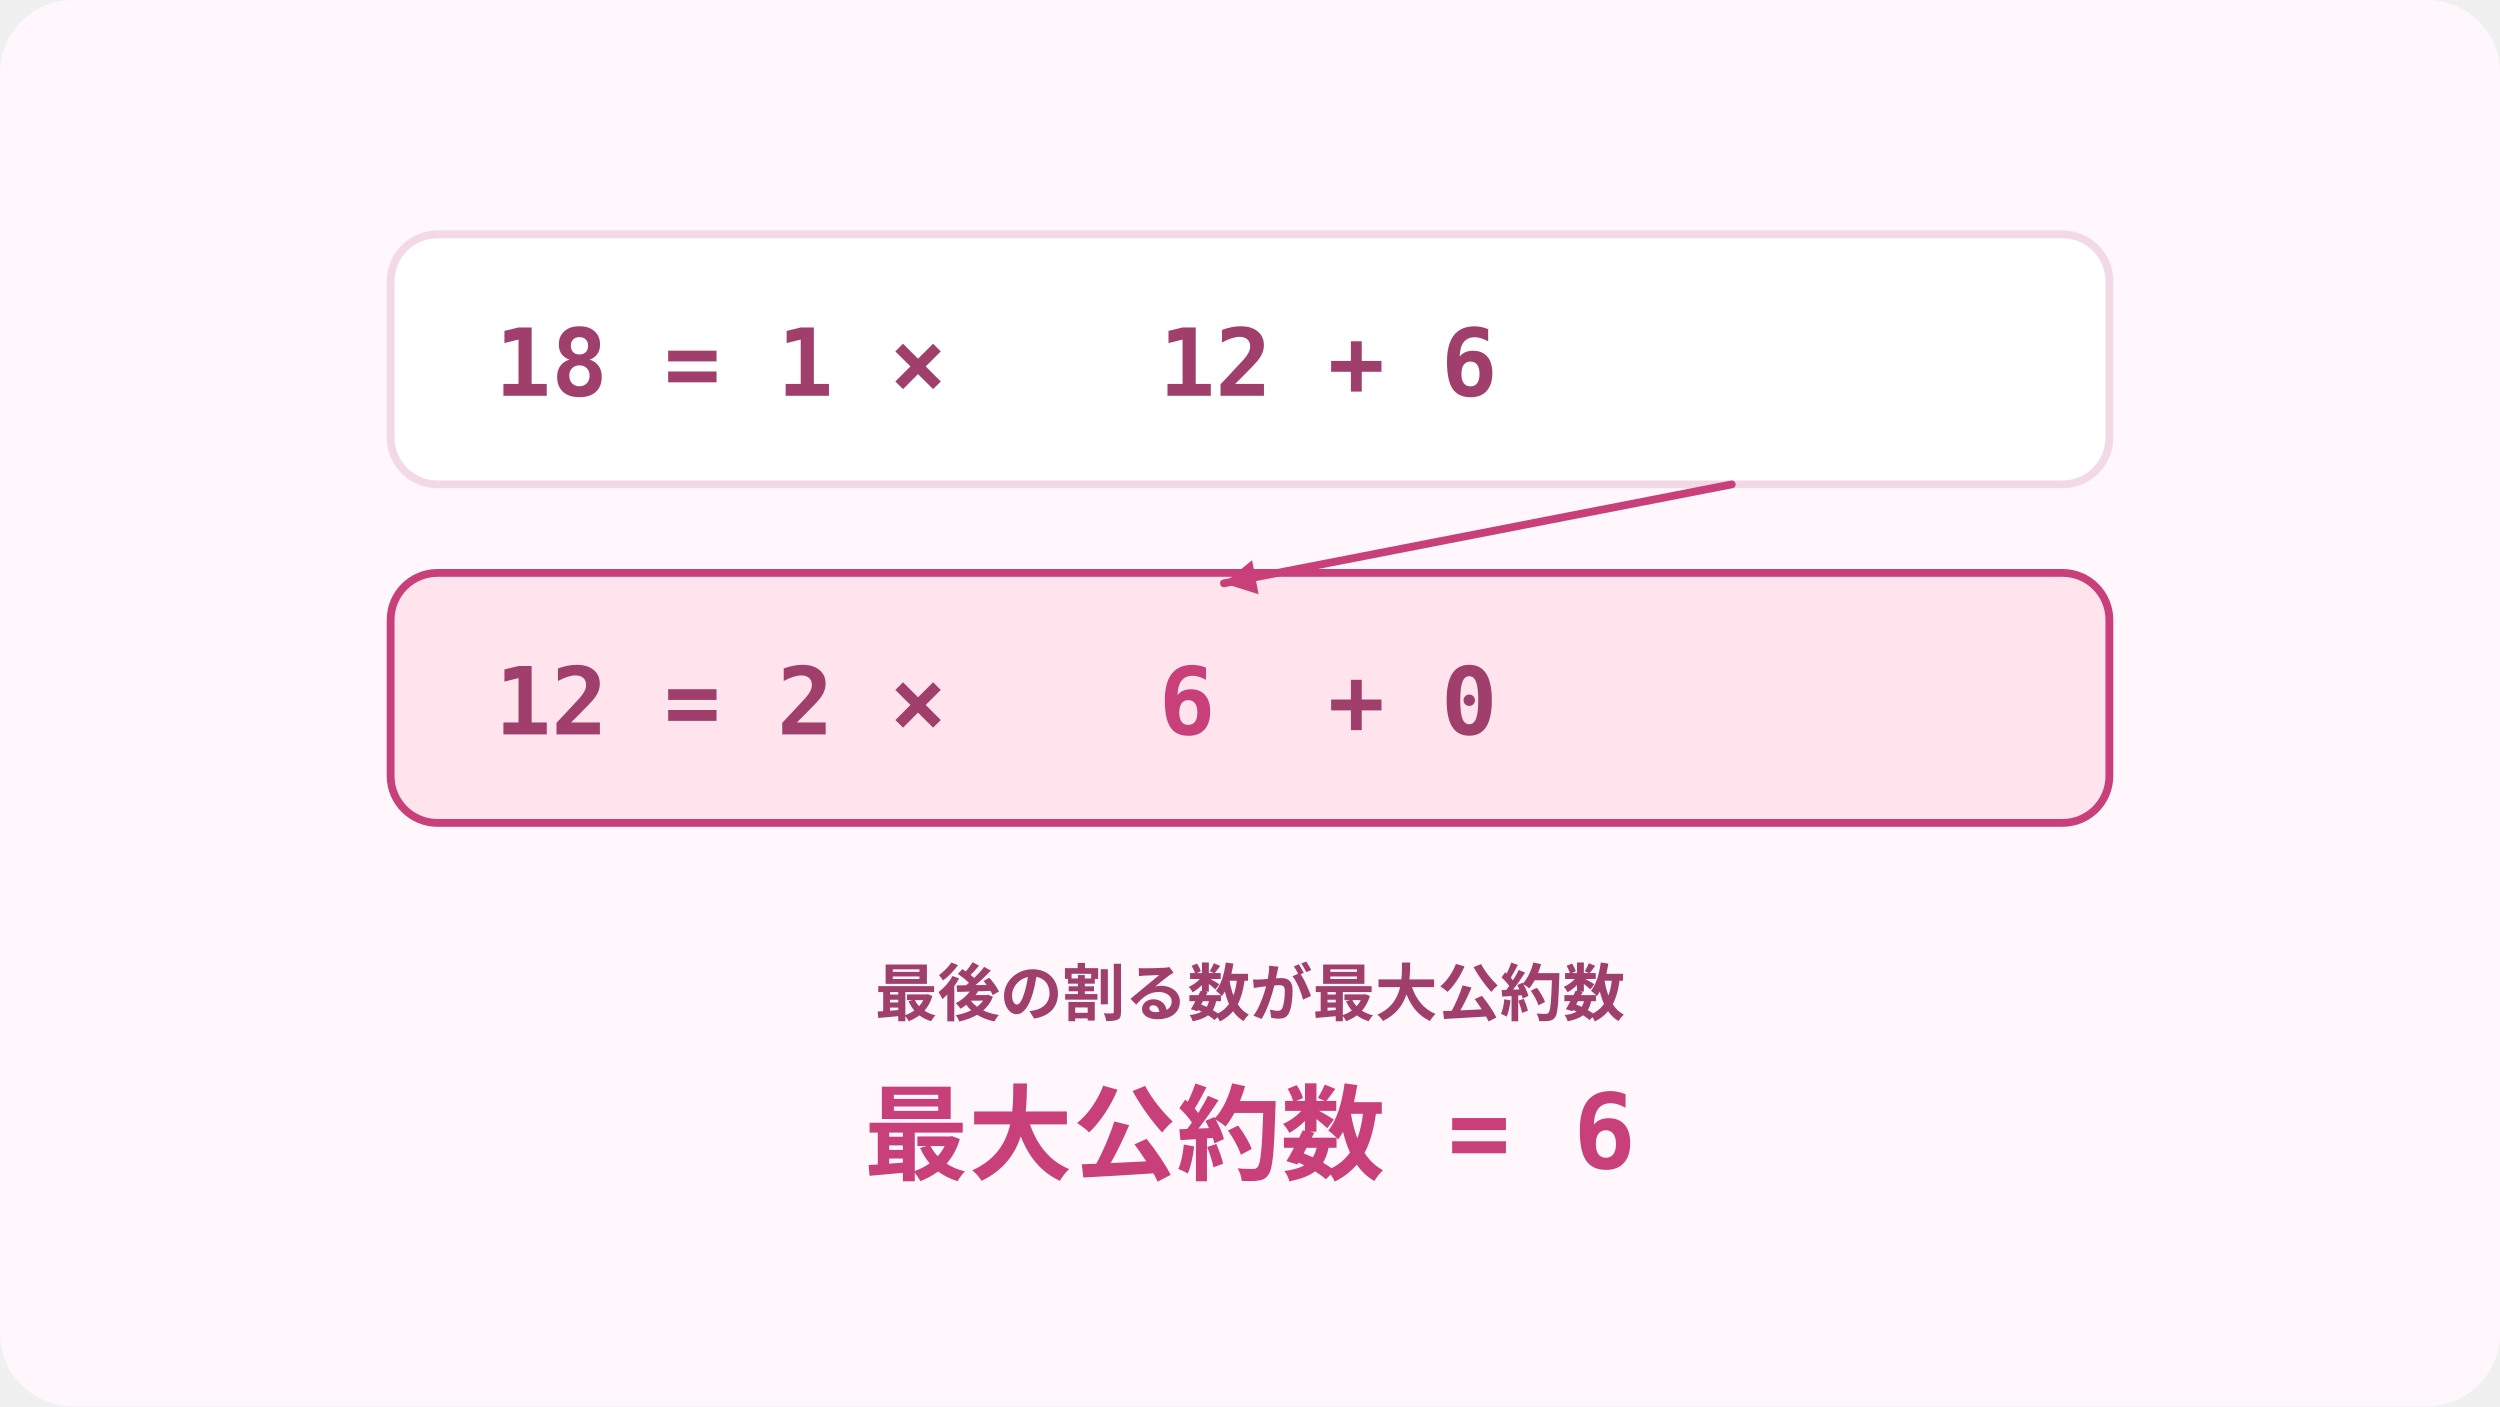
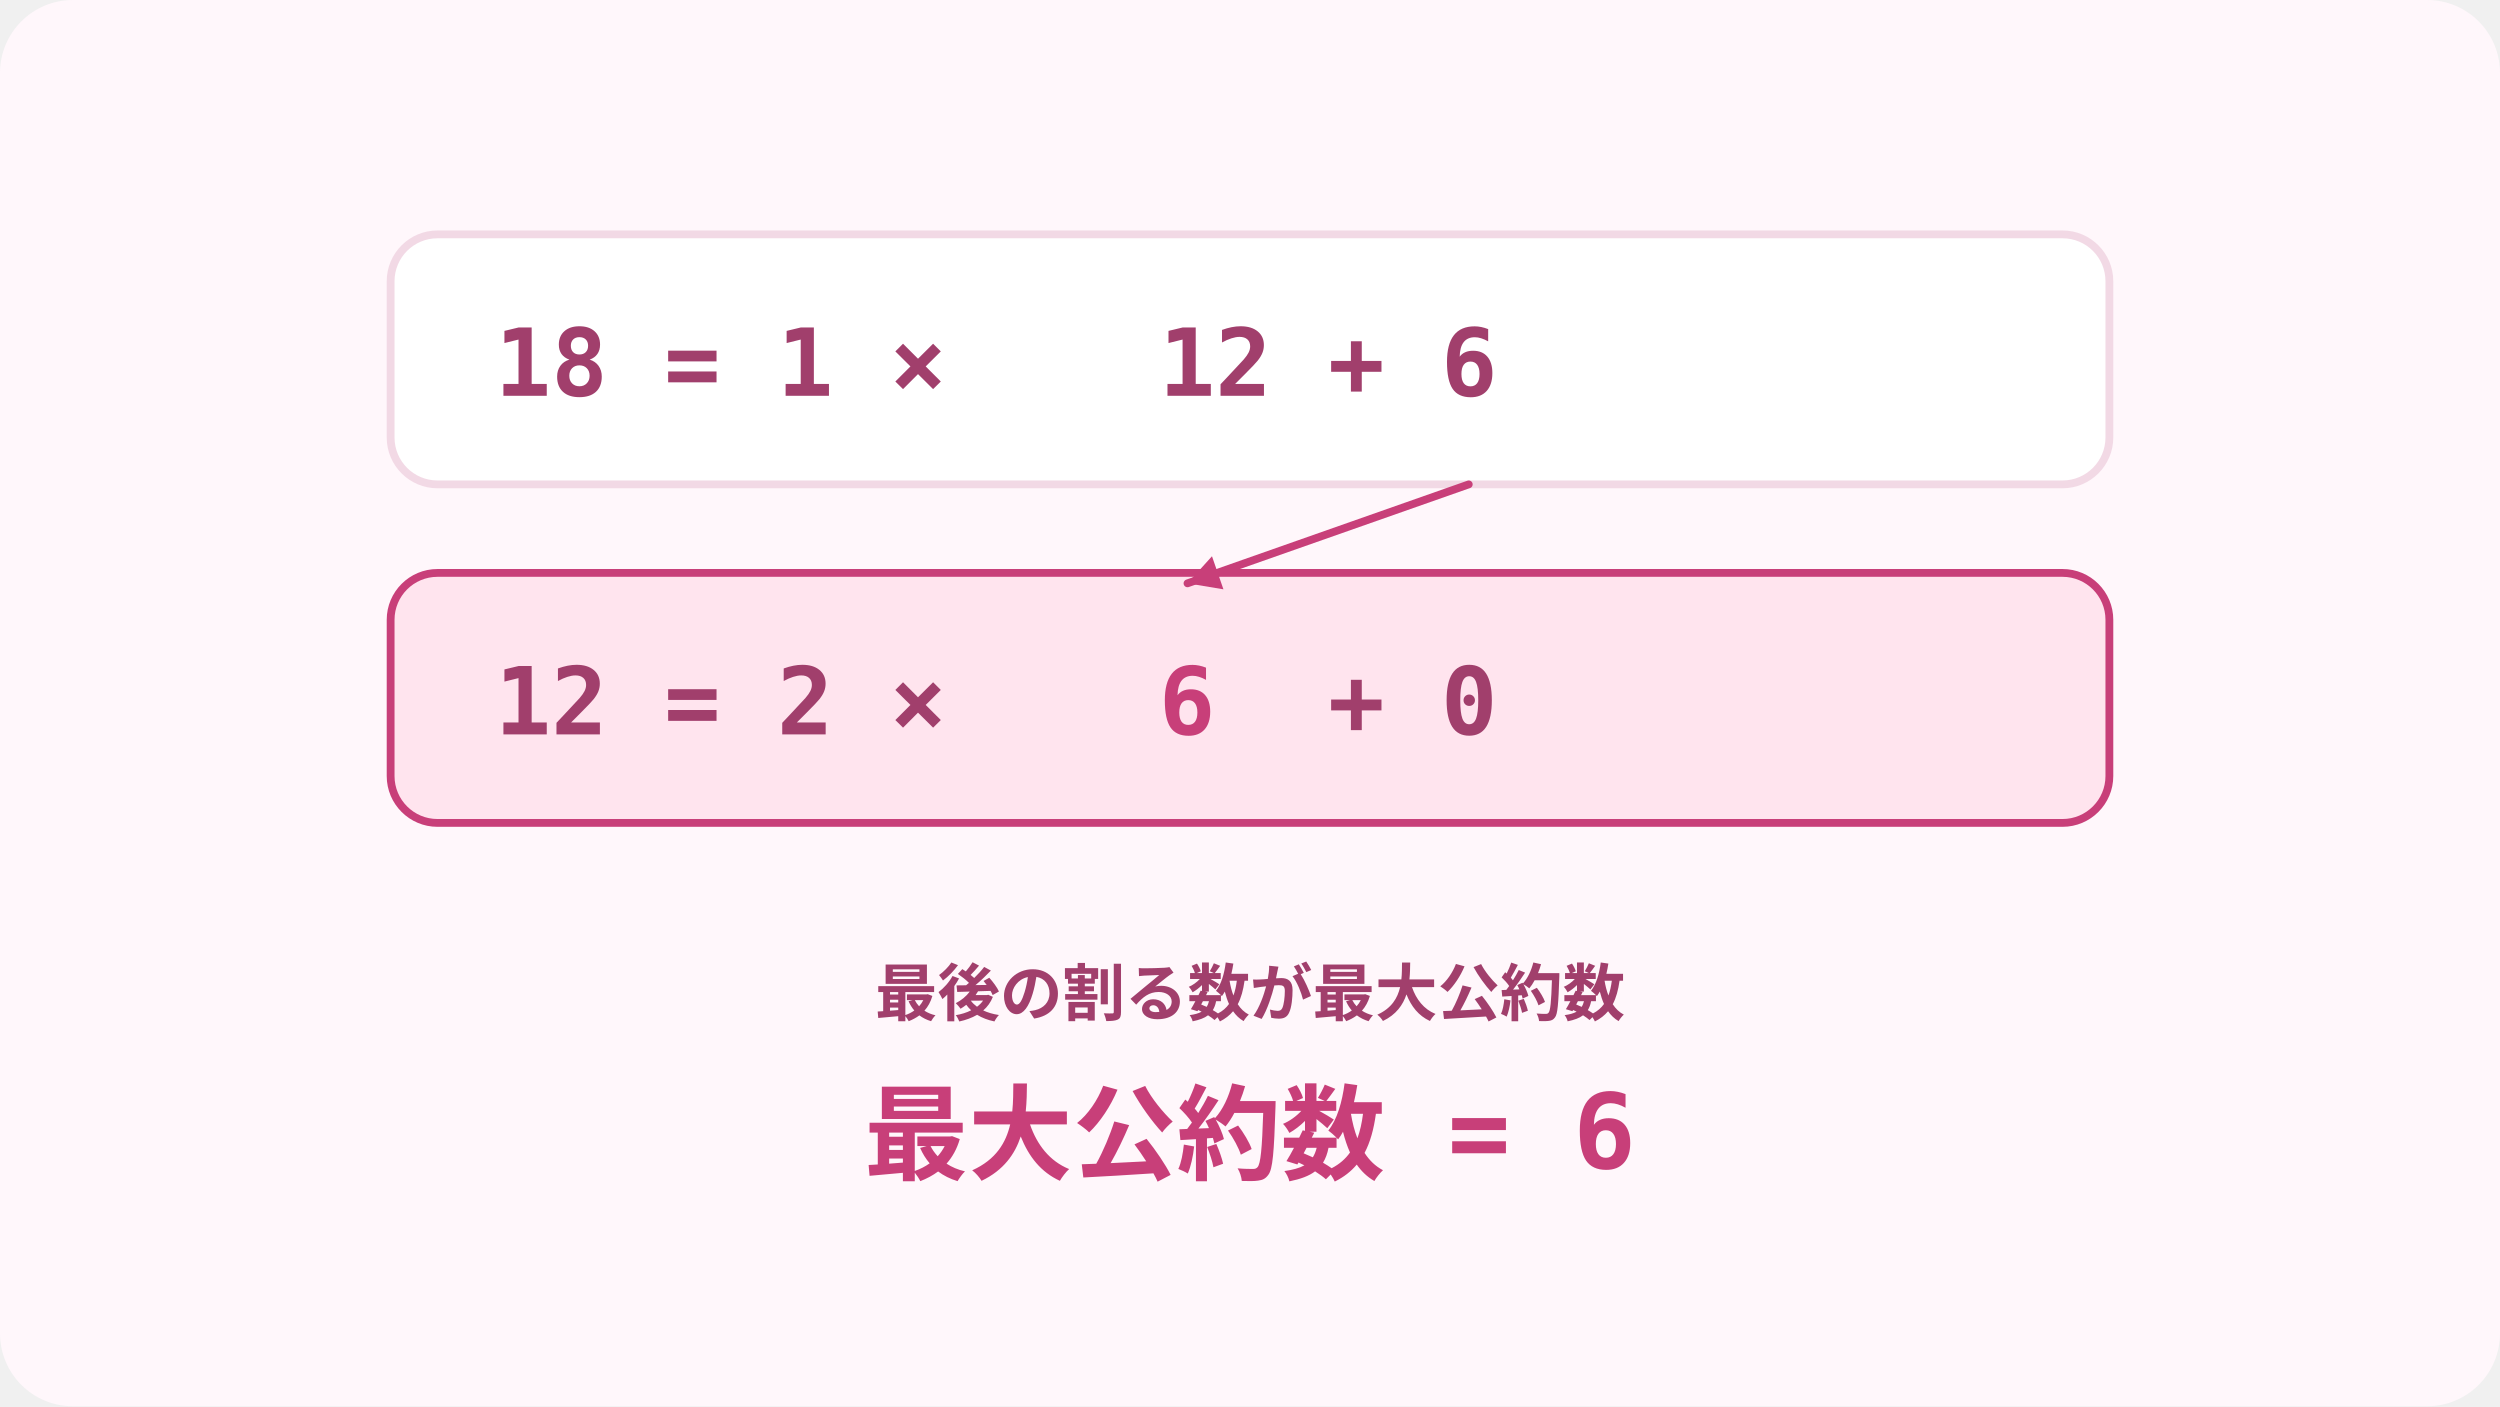
<svg xmlns="http://www.w3.org/2000/svg" viewBox="0 0 960 540" role="img" aria-label="余りがなくなるまで、各行で直前の余りで割ります。">
  <rect width="960" height="540" rx="28" fill="#fff7fb" />
  <rect x="150" y="90" width="660" height="96" rx="18" fill="#ffffff" stroke="#f2d9e5" stroke-width="3" />
  <text x="190" y="152" fill="#a13f6c" font-size="36" font-weight="700" text-anchor="start" font-family="ui-monospace,Menlo,Consolas,monospace">18 = 1 × </text>
  <text x="445" y="152" fill="#a13f6c" font-size="36" font-weight="800" text-anchor="start" font-family="ui-monospace,Menlo,Consolas,monospace">12</text>
  <text x="510" y="152" fill="#a13f6c" font-size="36" font-weight="700" text-anchor="start" font-family="ui-monospace,Menlo,Consolas,monospace">+ 6</text>
  <rect x="150" y="220" width="660" height="96" rx="18" fill="#ffe4ee" stroke="#c83f79" stroke-width="3" />
  <text x="190" y="282" fill="#a13f6c" font-size="36" font-weight="700" text-anchor="start" font-family="ui-monospace,Menlo,Consolas,monospace">12 = 2 × </text>
  <text x="445" y="282" fill="#c83f79" font-size="36" font-weight="800" text-anchor="start" font-family="ui-monospace,Menlo,Consolas,monospace">6</text>
  <text x="510" y="282" fill="#a13f6c" font-size="36" font-weight="700" text-anchor="start" font-family="ui-monospace,Menlo,Consolas,monospace">+ 0</text>
-   <line x1="665" y1="186" x2="470" y2="224" stroke="#c83f79" stroke-width="3" stroke-linecap="round" />
-   <path d="M470 224 L480.8 215.1 L483.3 228.2 Z" fill="#c83f79" />
+   <line x1="564" y1="186" x2="456" y2="224" stroke="#c83f79" stroke-width="3" stroke-linecap="round" />
+   <path d="M456 224 L465.4 213.6 L469.8 226.3 Z" fill="#c83f79" />
  <text x="480" y="390" fill="#a13f6c" font-size="24" font-weight="700" text-anchor="middle" font-family="system-ui,'PingFang SC','Noto Sans SC','Hiragino Sans',sans-serif">最後の割る数が最大公約数</text>
  <text x="480" y="450" fill="#c83f79" font-size="40" font-weight="800" text-anchor="middle" font-family="ui-monospace,Menlo,Consolas,monospace">最大公約数 = 6</text>
</svg>
